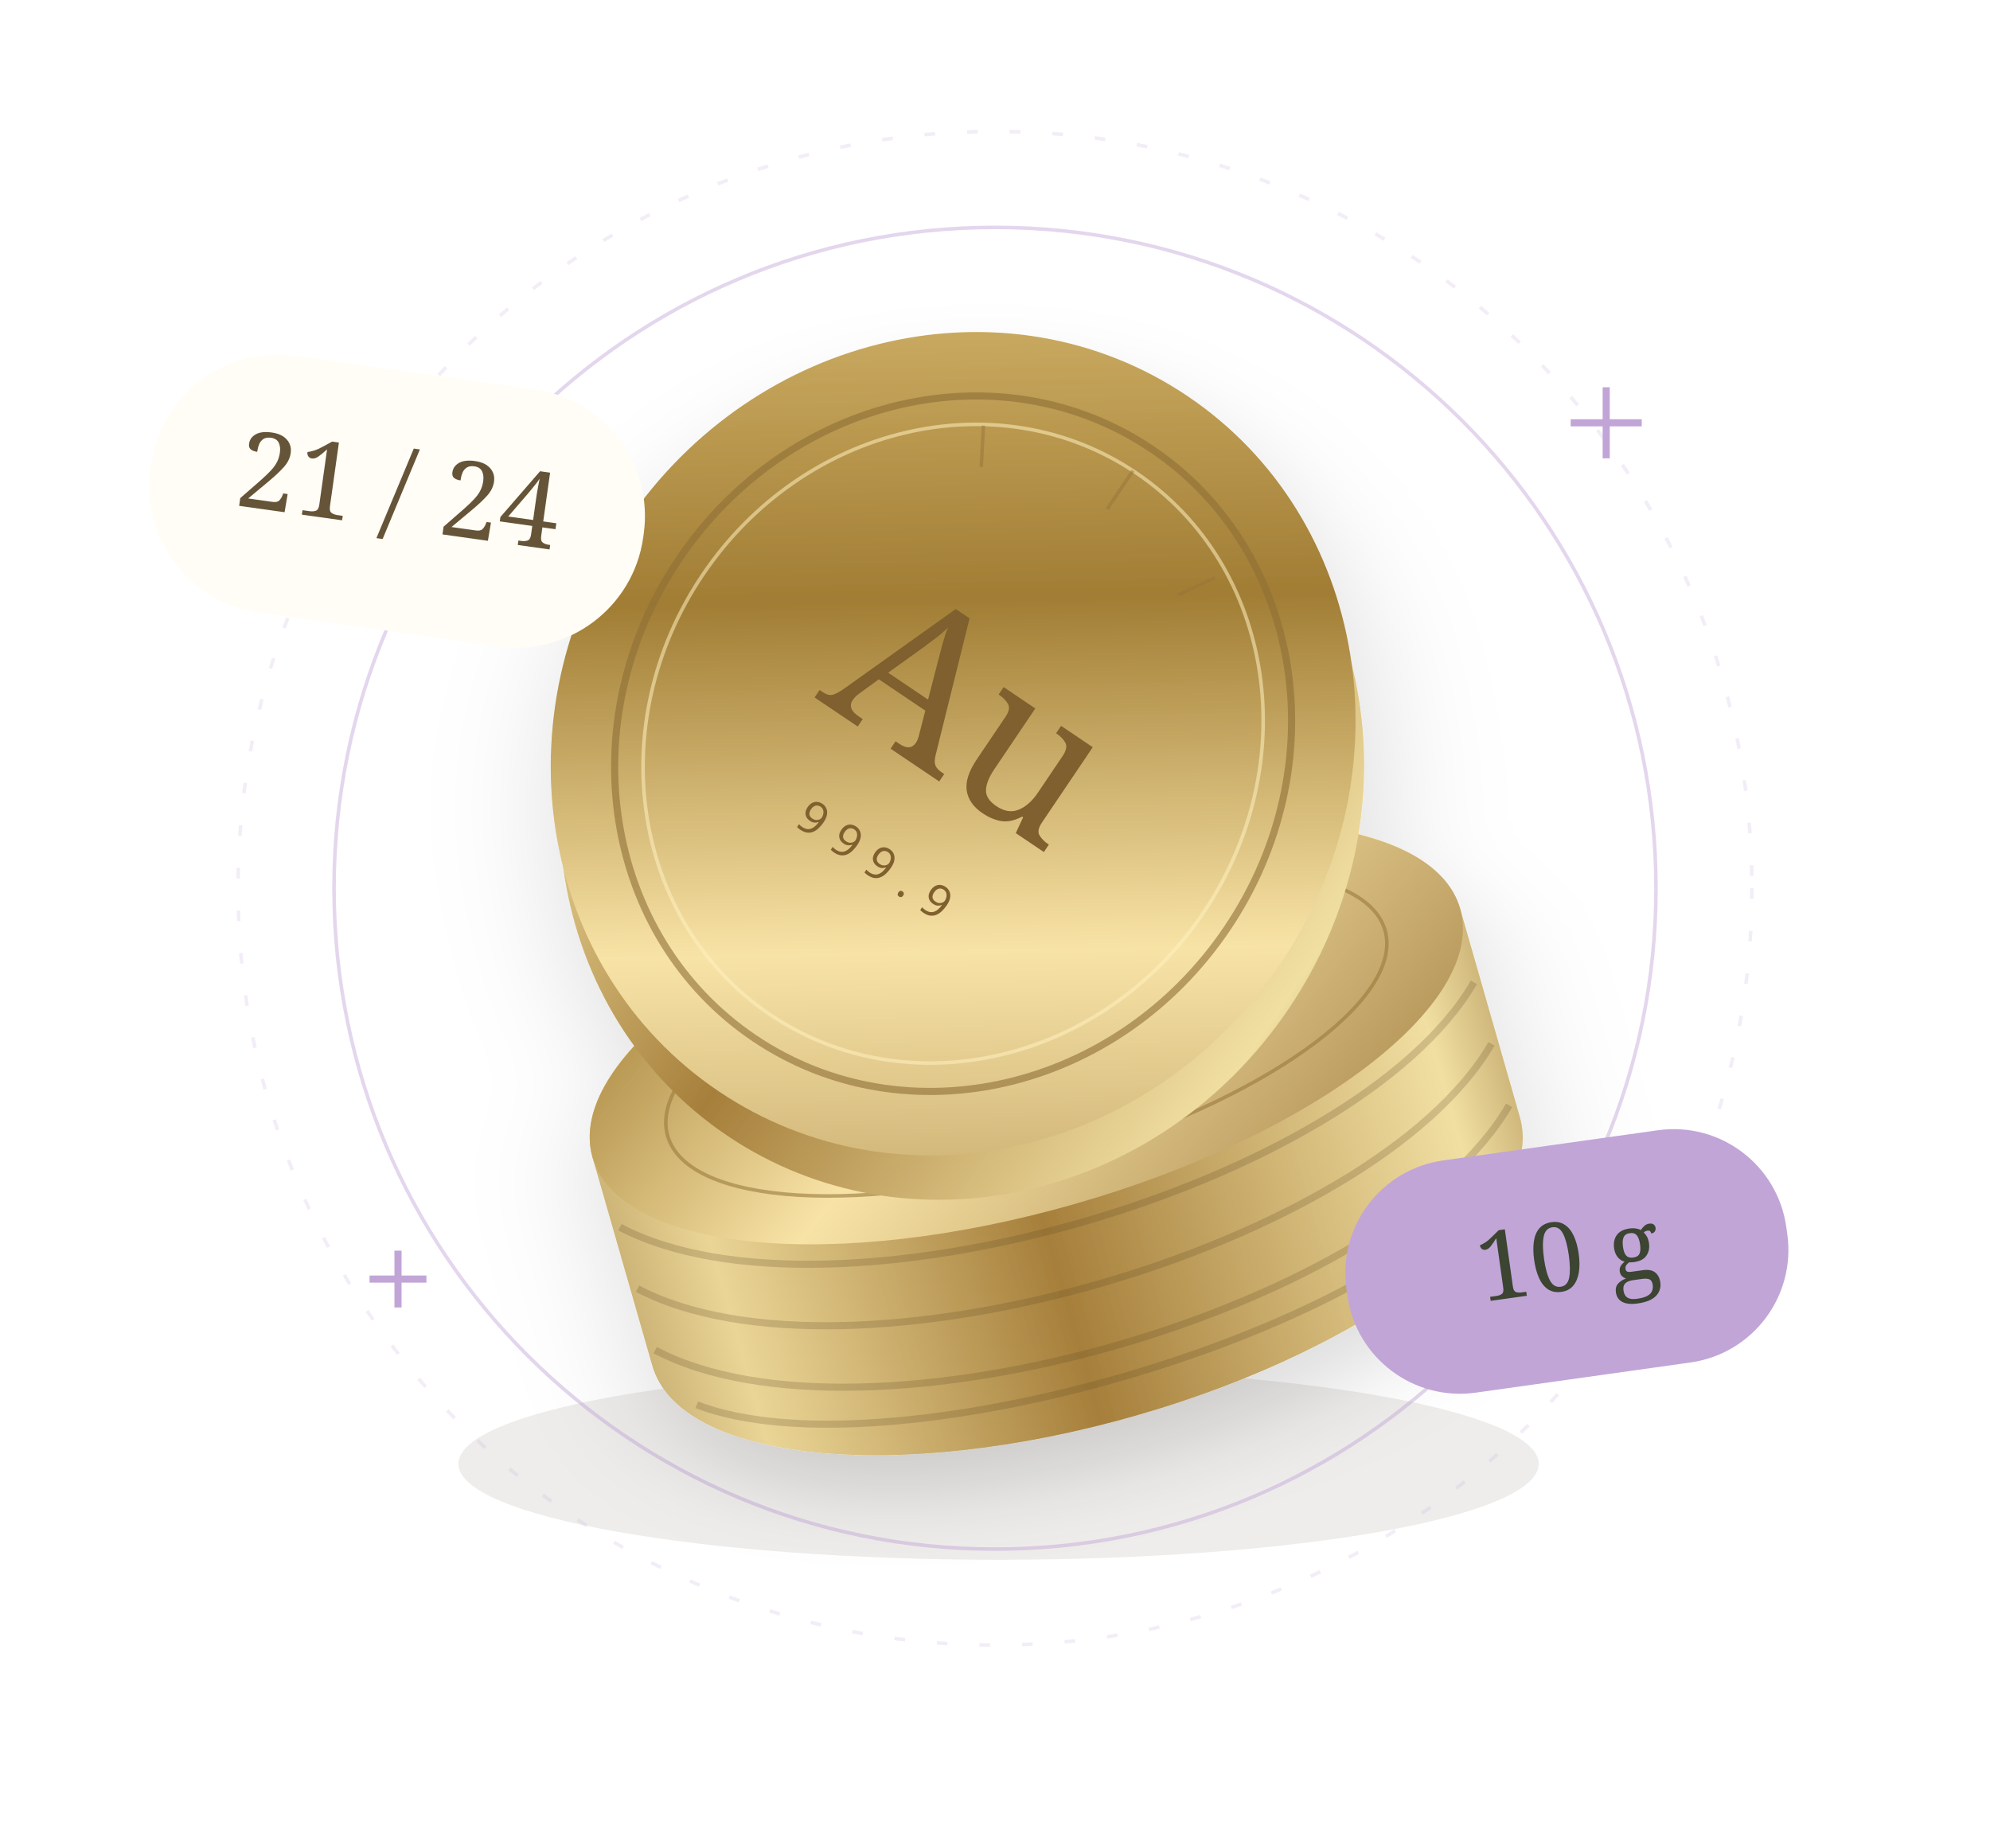
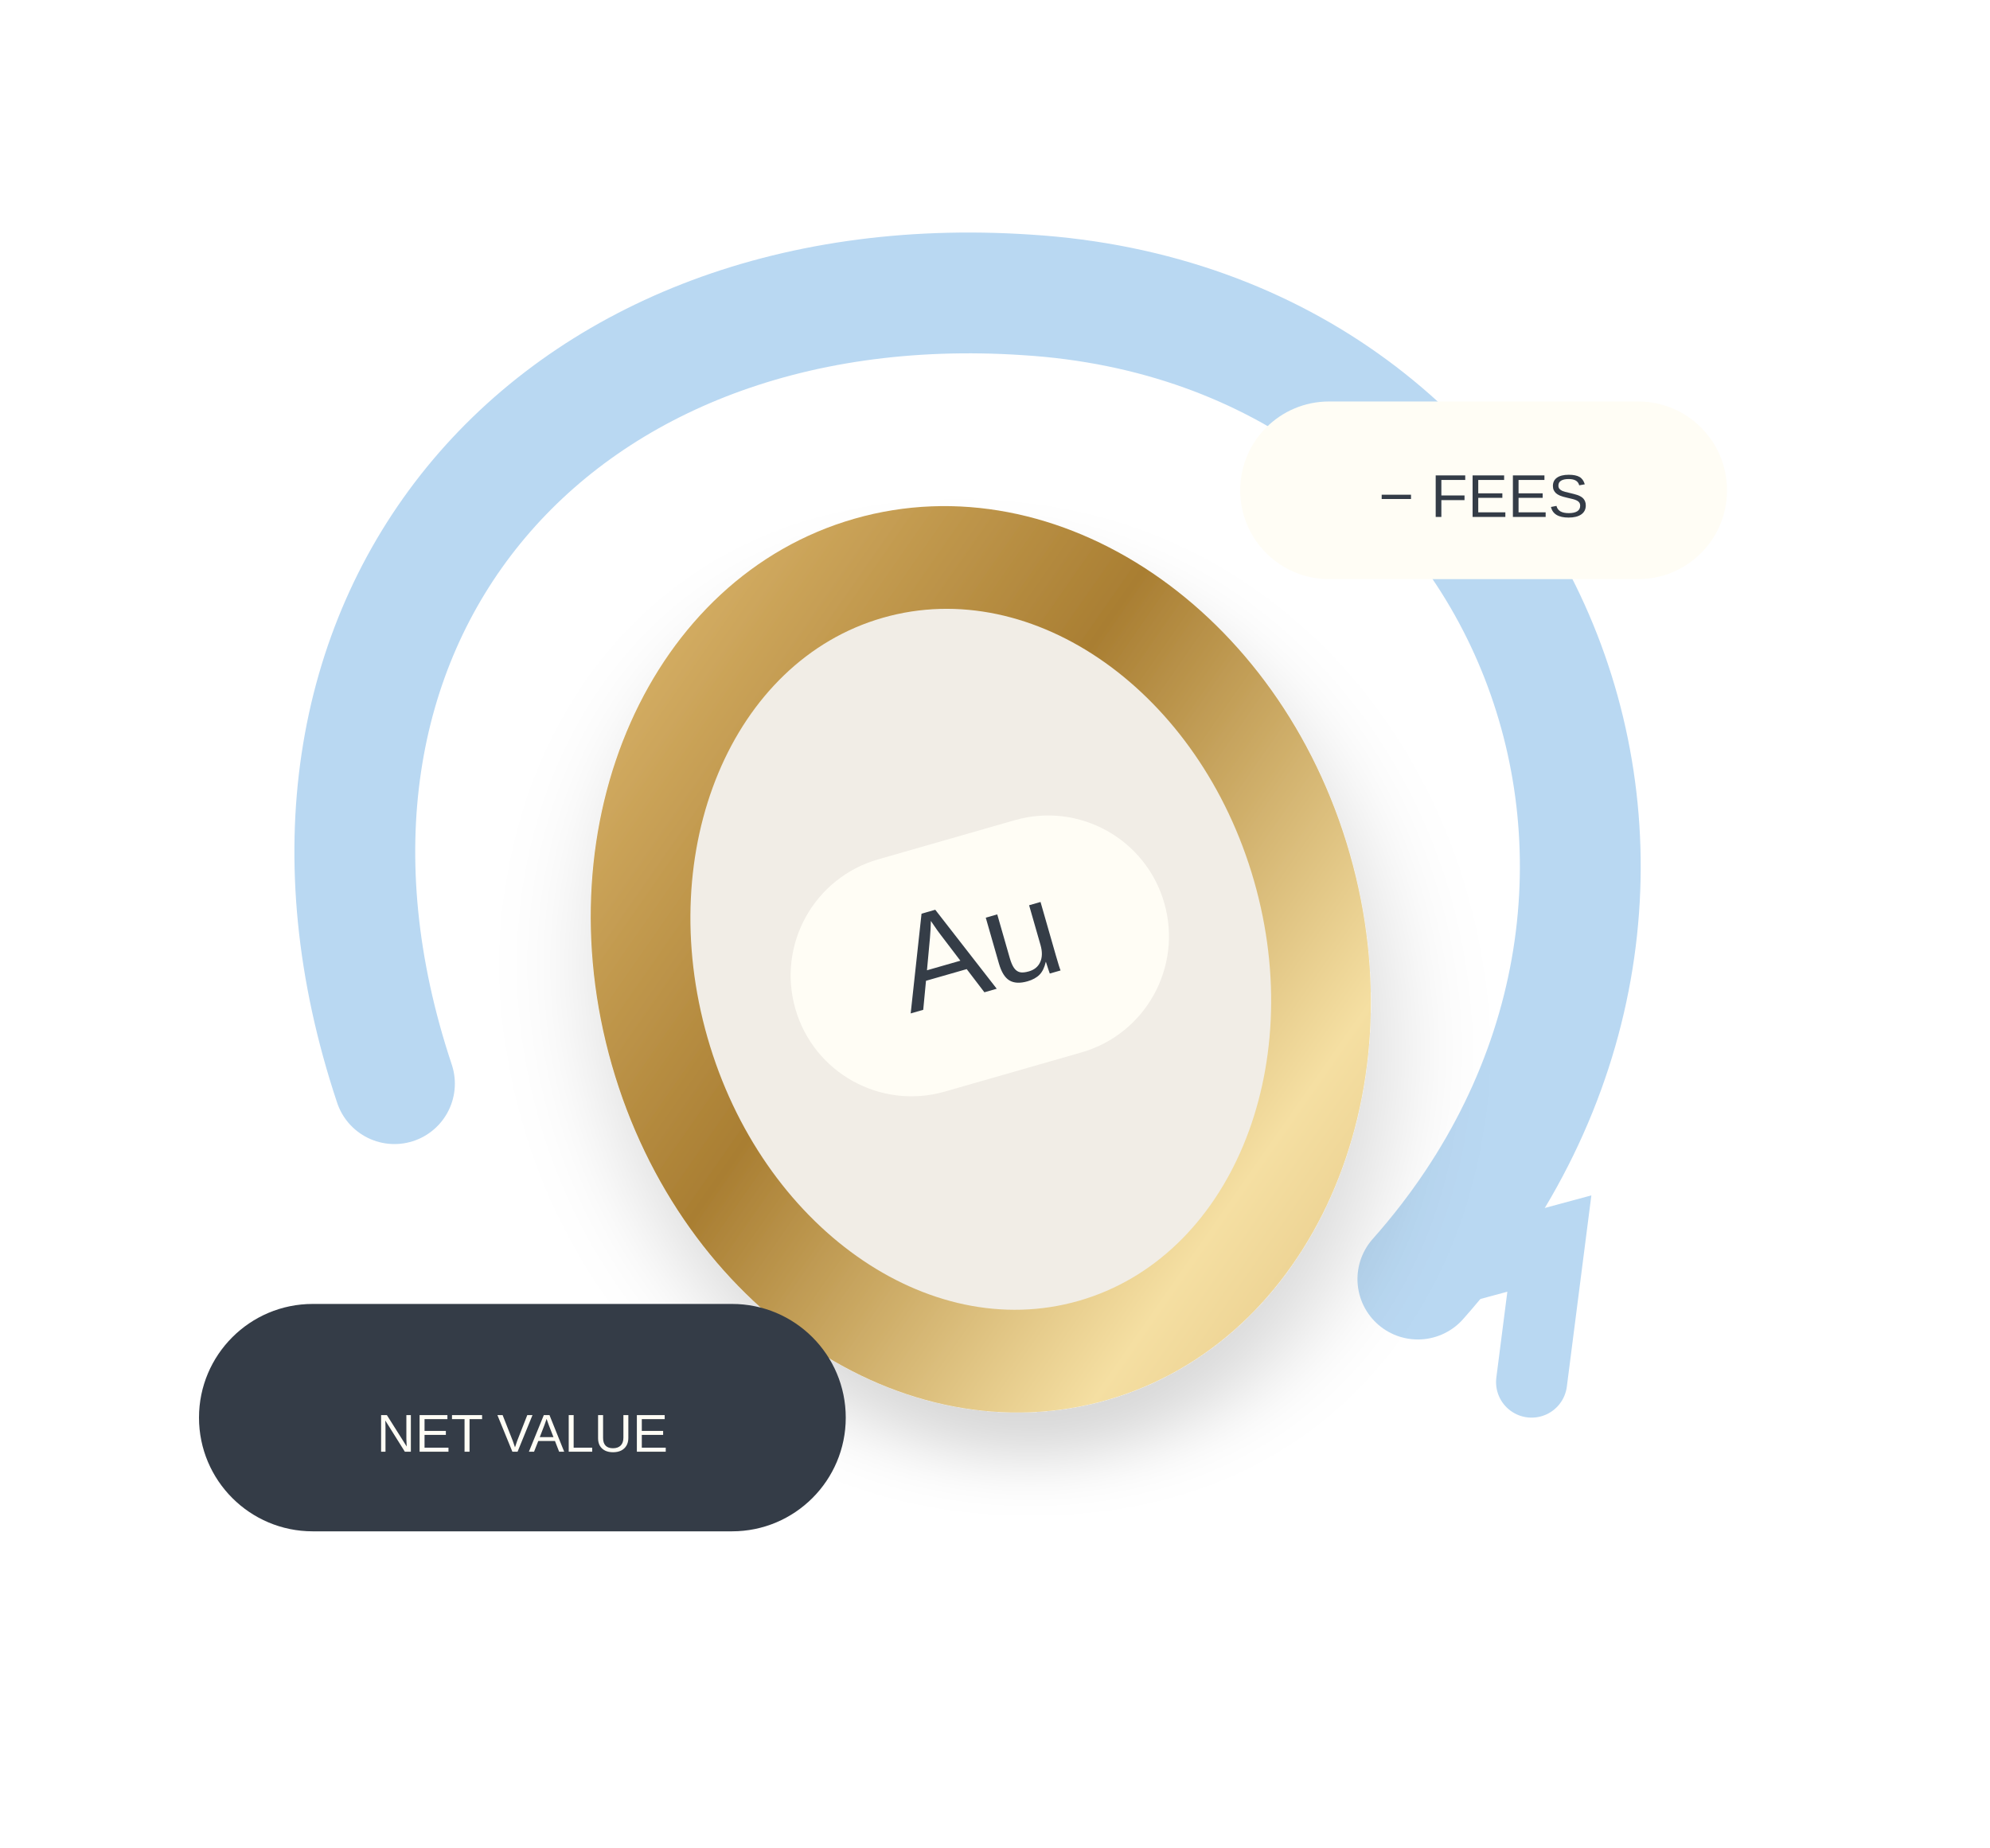
<svg xmlns="http://www.w3.org/2000/svg" viewBox="0 0 560 520" fill="none">
  <defs>
-     <linearGradient id="metal" x1="80" y1="30" x2="340" y2="400" gradientUnits="userSpaceOnUse">
-       <stop stop-color="#fff3c7" />
-       <stop offset=".2" stop-color="#e4c77d" />
-       <stop offset=".48" stop-color="#a17d34" />
-       <stop offset=".7" stop-color="#f8e3a6" />
-       <stop offset="1" stop-color="#a27f43" />
+     <linearGradient id="gold" x1="80" y1="40" x2="430" y2="470" gradientUnits="userSpaceOnUse">
+       <stop stop-color="#fff1b6" />
+       <stop offset=".3" stop-color="#d8b268" />
+       <stop offset=".5" stop-color="#a97e32" />
+       <stop offset=".72" stop-color="#f5dfa2" />
+       <stop offset="1" stop-color="#c79c52" />
    </linearGradient>
-     <linearGradient id="edge" x1="100" y1="0" x2="440" y2="0" gradientUnits="userSpaceOnUse">
-       <stop stop-color="#927137" />
-       <stop offset=".23" stop-color="#ead596" />
-       <stop offset=".5" stop-color="#a67f3b" />
-       <stop offset=".85" stop-color="#f1dfa2" />
-       <stop offset="1" stop-color="#947035" />
+     <linearGradient id="bar" x1="150" y1="110" x2="400" y2="380" gradientUnits="userSpaceOnUse">
+       <stop stop-color="#ffefad" />
+       <stop offset=".5" stop-color="#b38739" />
+       <stop offset="1" stop-color="#e7c77b" />
    </linearGradient>
    <filter id="shadow">
-       <feDropShadow dx="0" dy="12" stdDeviation="15" flood-opacity=".14" />
+       <feDropShadow dx="0" dy="14" stdDeviation="12" flood-opacity=".16" />
    </filter>
  </defs>
-   <ellipse cx="281" cy="412" rx="152" ry="27" fill="#554532" opacity=".1" />
-   <circle cx="280" cy="250" r="186" stroke="#c1a5d7" opacity=".45" />
-   <circle cx="280" cy="250" r="213" stroke="#c1a5d7" opacity=".2" stroke-dasharray="3 9" />
-   <g filter="url(#shadow)" transform="rotate(-16 280 260)">
-     <path d="M153 292c0-28 57-50 127-50s127 22 127 50v61c0 28-57 51-127 51s-127-23-127-51z" fill="url(#edge)" />
-     <ellipse cx="280" cy="292" rx="127" ry="50" fill="url(#metal)" />
-     <ellipse cx="280" cy="292" rx="105" ry="37" stroke="#9a793d" opacity=".6" />
-     <path d="M155 313c48 46 202 46 250 0m-250 18c48 46 202 46 250 0m-250 18c48 46 202 46 250 0m-243 18c45 34 188 34 233 0" stroke="#594421" opacity=".22" stroke-width="2" />
-     <g transform="rotate(50 280 222)">
-       <ellipse cx="280" cy="220" rx="111" ry="118" fill="url(#edge)" />
-       <ellipse cx="271" cy="211" rx="111" ry="118" fill="url(#metal)" />
-       <ellipse cx="271" cy="211" rx="93" ry="100" stroke="#8d6e35" stroke-width="2" opacity=".6" />
-       <ellipse cx="271" cy="211" rx="85" ry="92" stroke="#fff0bf" opacity=".55" />
-       <text x="271" y="222" text-anchor="middle" font-family="Georgia,serif" font-size="60" fill="#7f602d">Au</text>
-       <text x="271" y="255" text-anchor="middle" font-family="sans-serif" font-size="13" letter-spacing="4" fill="#7f602d">999.9</text>
-       <path d="M270 132v-13m-36 23-6-10m72 9 6-10" stroke="#97743a" opacity=".5" />
-     </g>
+   <path d="M111 305c-43-129 43-231 178-222 144 9 205 170 110 277" stroke="#b9d8f2" stroke-width="34" stroke-linecap="round" />
+   <path d="m399 360 37-10-5 39" stroke="#b9d8f2" stroke-width="20" stroke-linecap="round" />
+   <g filter="url(#shadow)" transform="rotate(-16 276 270)">
+     <ellipse cx="276" cy="270" rx="108" ry="129" fill="url(#gold)" />
+     <ellipse cx="276" cy="270" rx="80" ry="100" fill="#f1ede6" />
+     <rect x="222" y="235" width="108" height="68" rx="34" fill="#fffdf5" />
+     <text x="276" y="279.2" text-anchor="middle" font-family="Arial,sans-serif" font-size="38" fill="#343c47">Au</text>
  </g>
-   <g transform="rotate(8 108 139)">
-     <rect x="42" y="104" width="140" height="73" rx="36" fill="#fffdf5" />
-     <text x="112" y="148" text-anchor="middle" font-family="Georgia,serif" font-size="30" fill="#655438">21 / 24</text>
-   </g>
-   <g transform="rotate(-8 441 352)">
-     <rect x="378" y="322" width="125" height="66" rx="32" fill="#c1a5d7" />
-     <text x="441" y="363" text-anchor="middle" font-family="Georgia,serif" font-size="27" fill="#3c4432">10 g</text>
-   </g>
-   <path d="M452 109v20m-10-10h20M112 352v16m-8-8h16" stroke="#c1a5d7" stroke-width="2" />
+   <rect x="56" y="367" width="182" height="64" rx="32" fill="#343c47" />
+   <text x="147" y="408.6" text-anchor="middle" font-family="Arial,sans-serif" font-size="15" fill="#fffdf5">NET VALUE</text>
+   <rect x="349" y="113" width="137" height="50" rx="25" fill="#fffdf5" />
+   <text x="417.5" y="145.5" text-anchor="middle" font-family="Arial,sans-serif" font-size="17" fill="#343c47">− FEES</text>
</svg>
